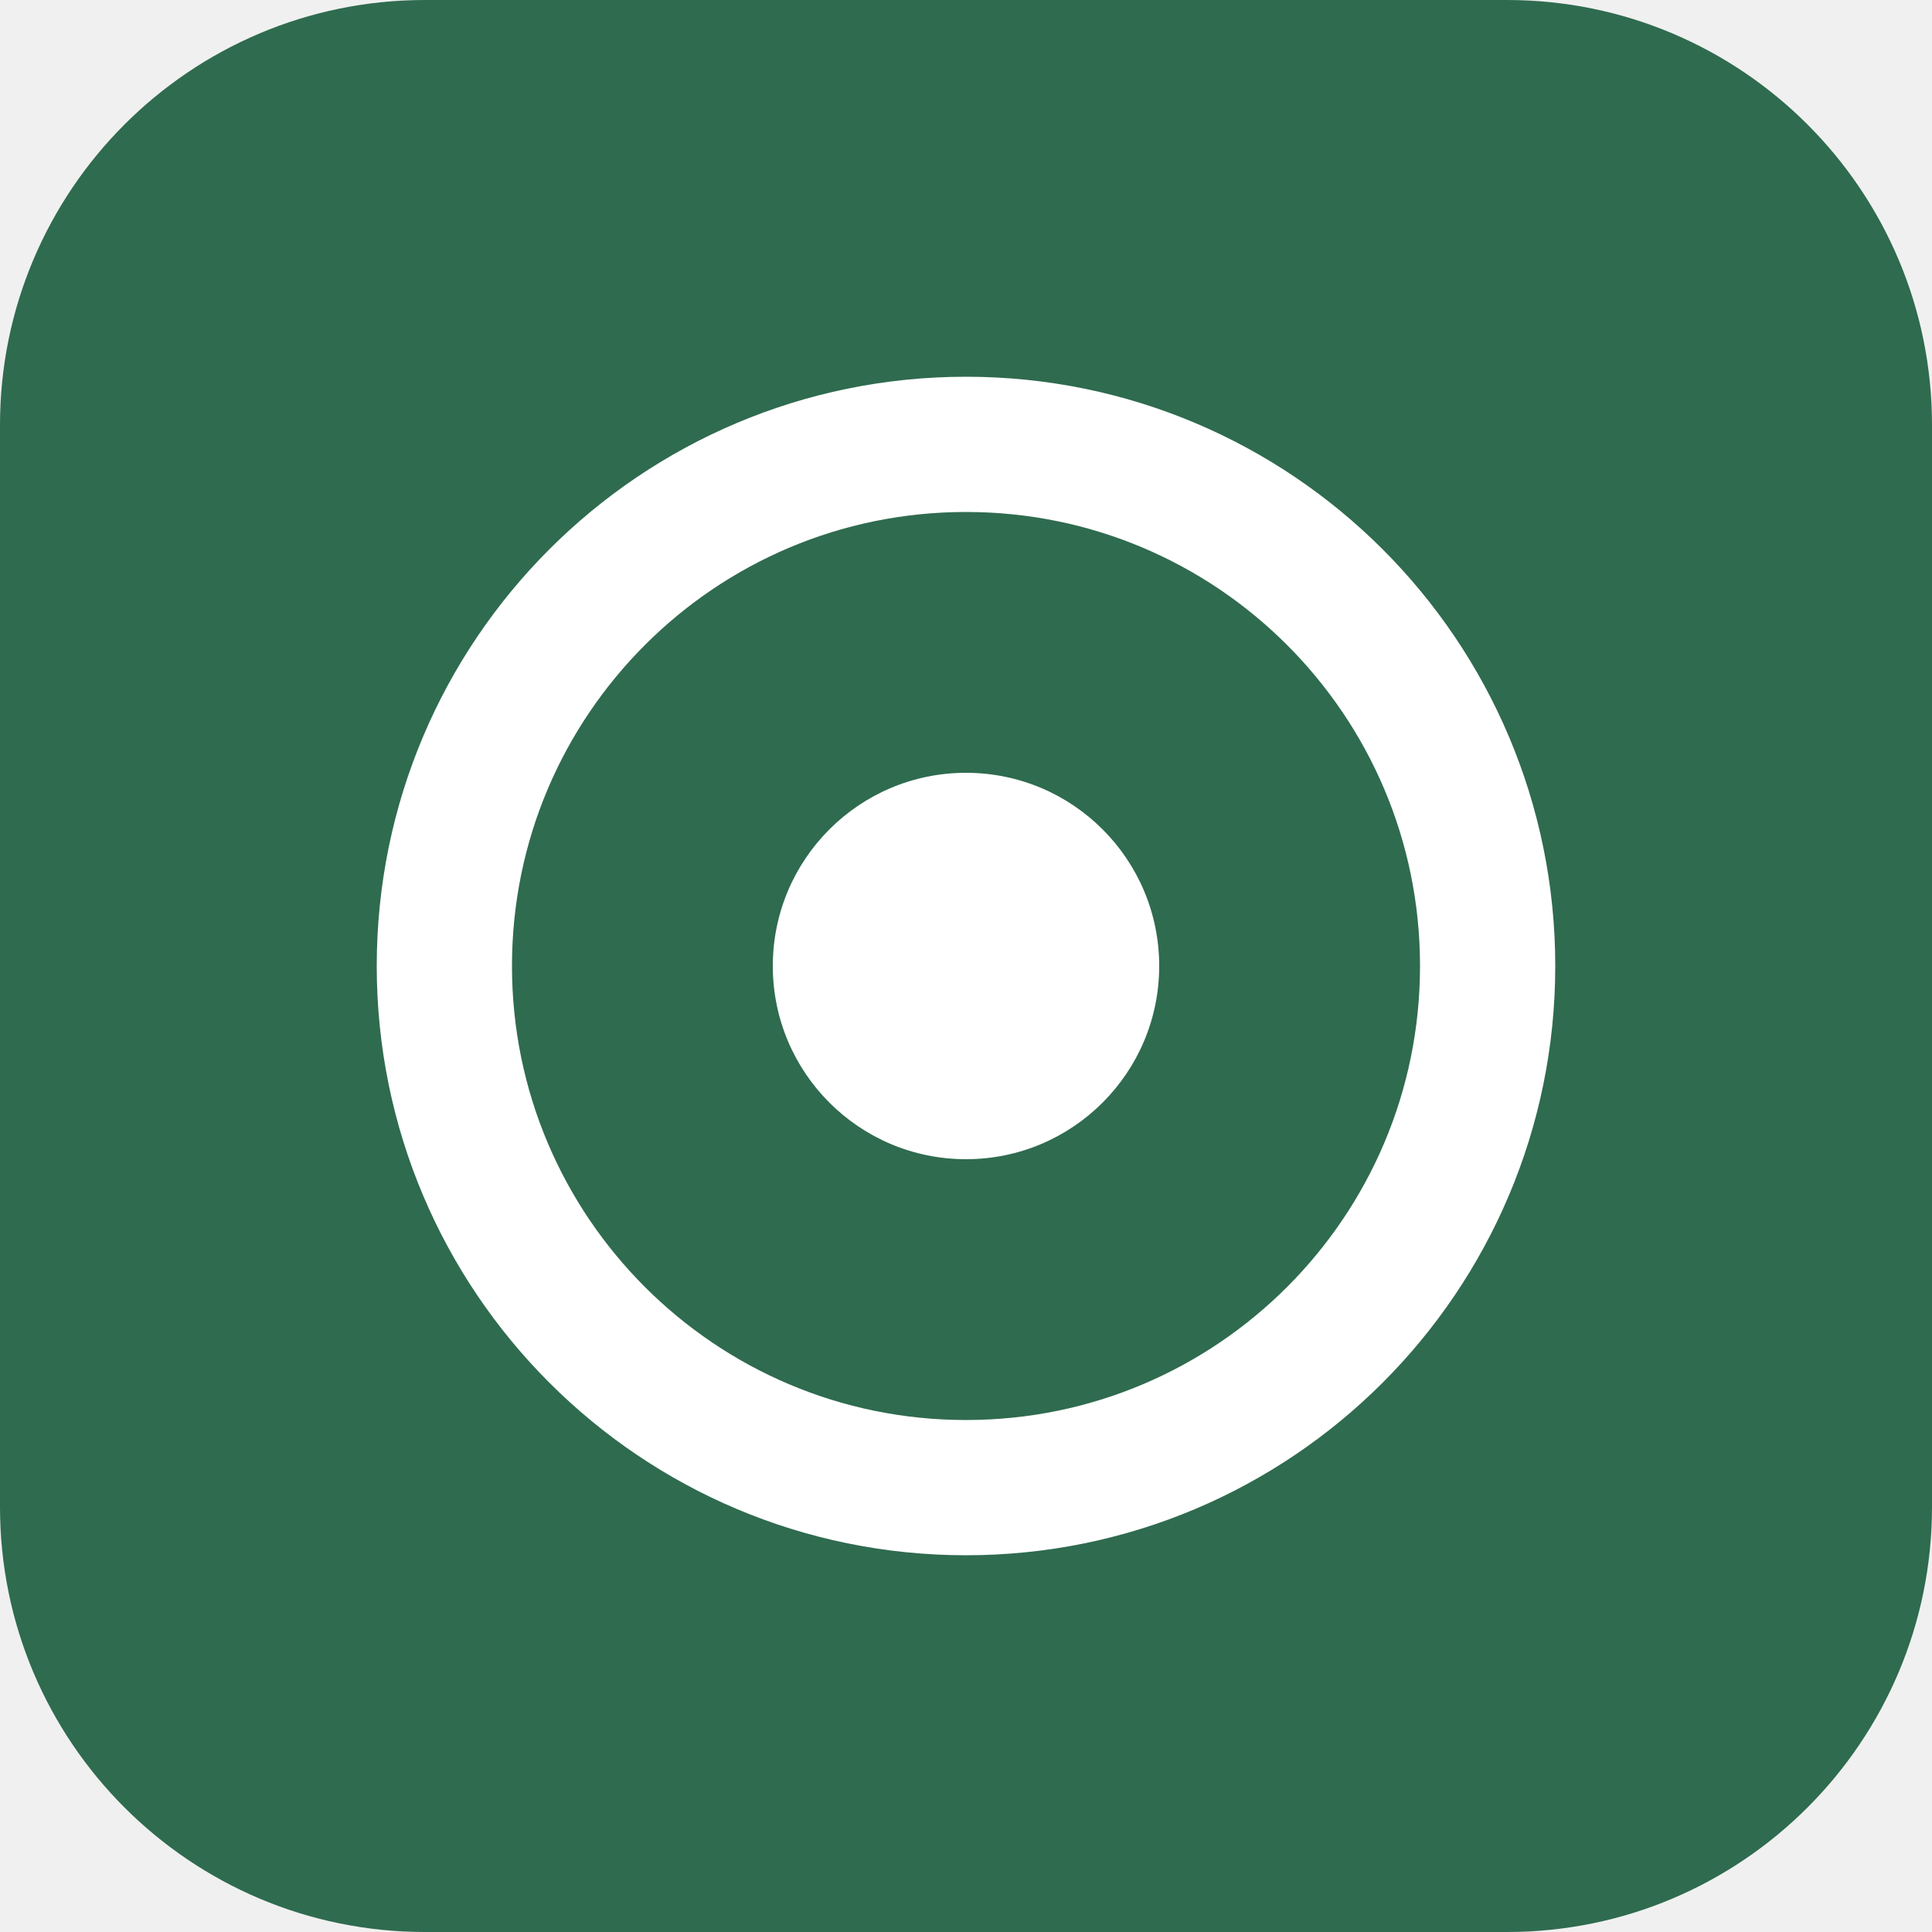
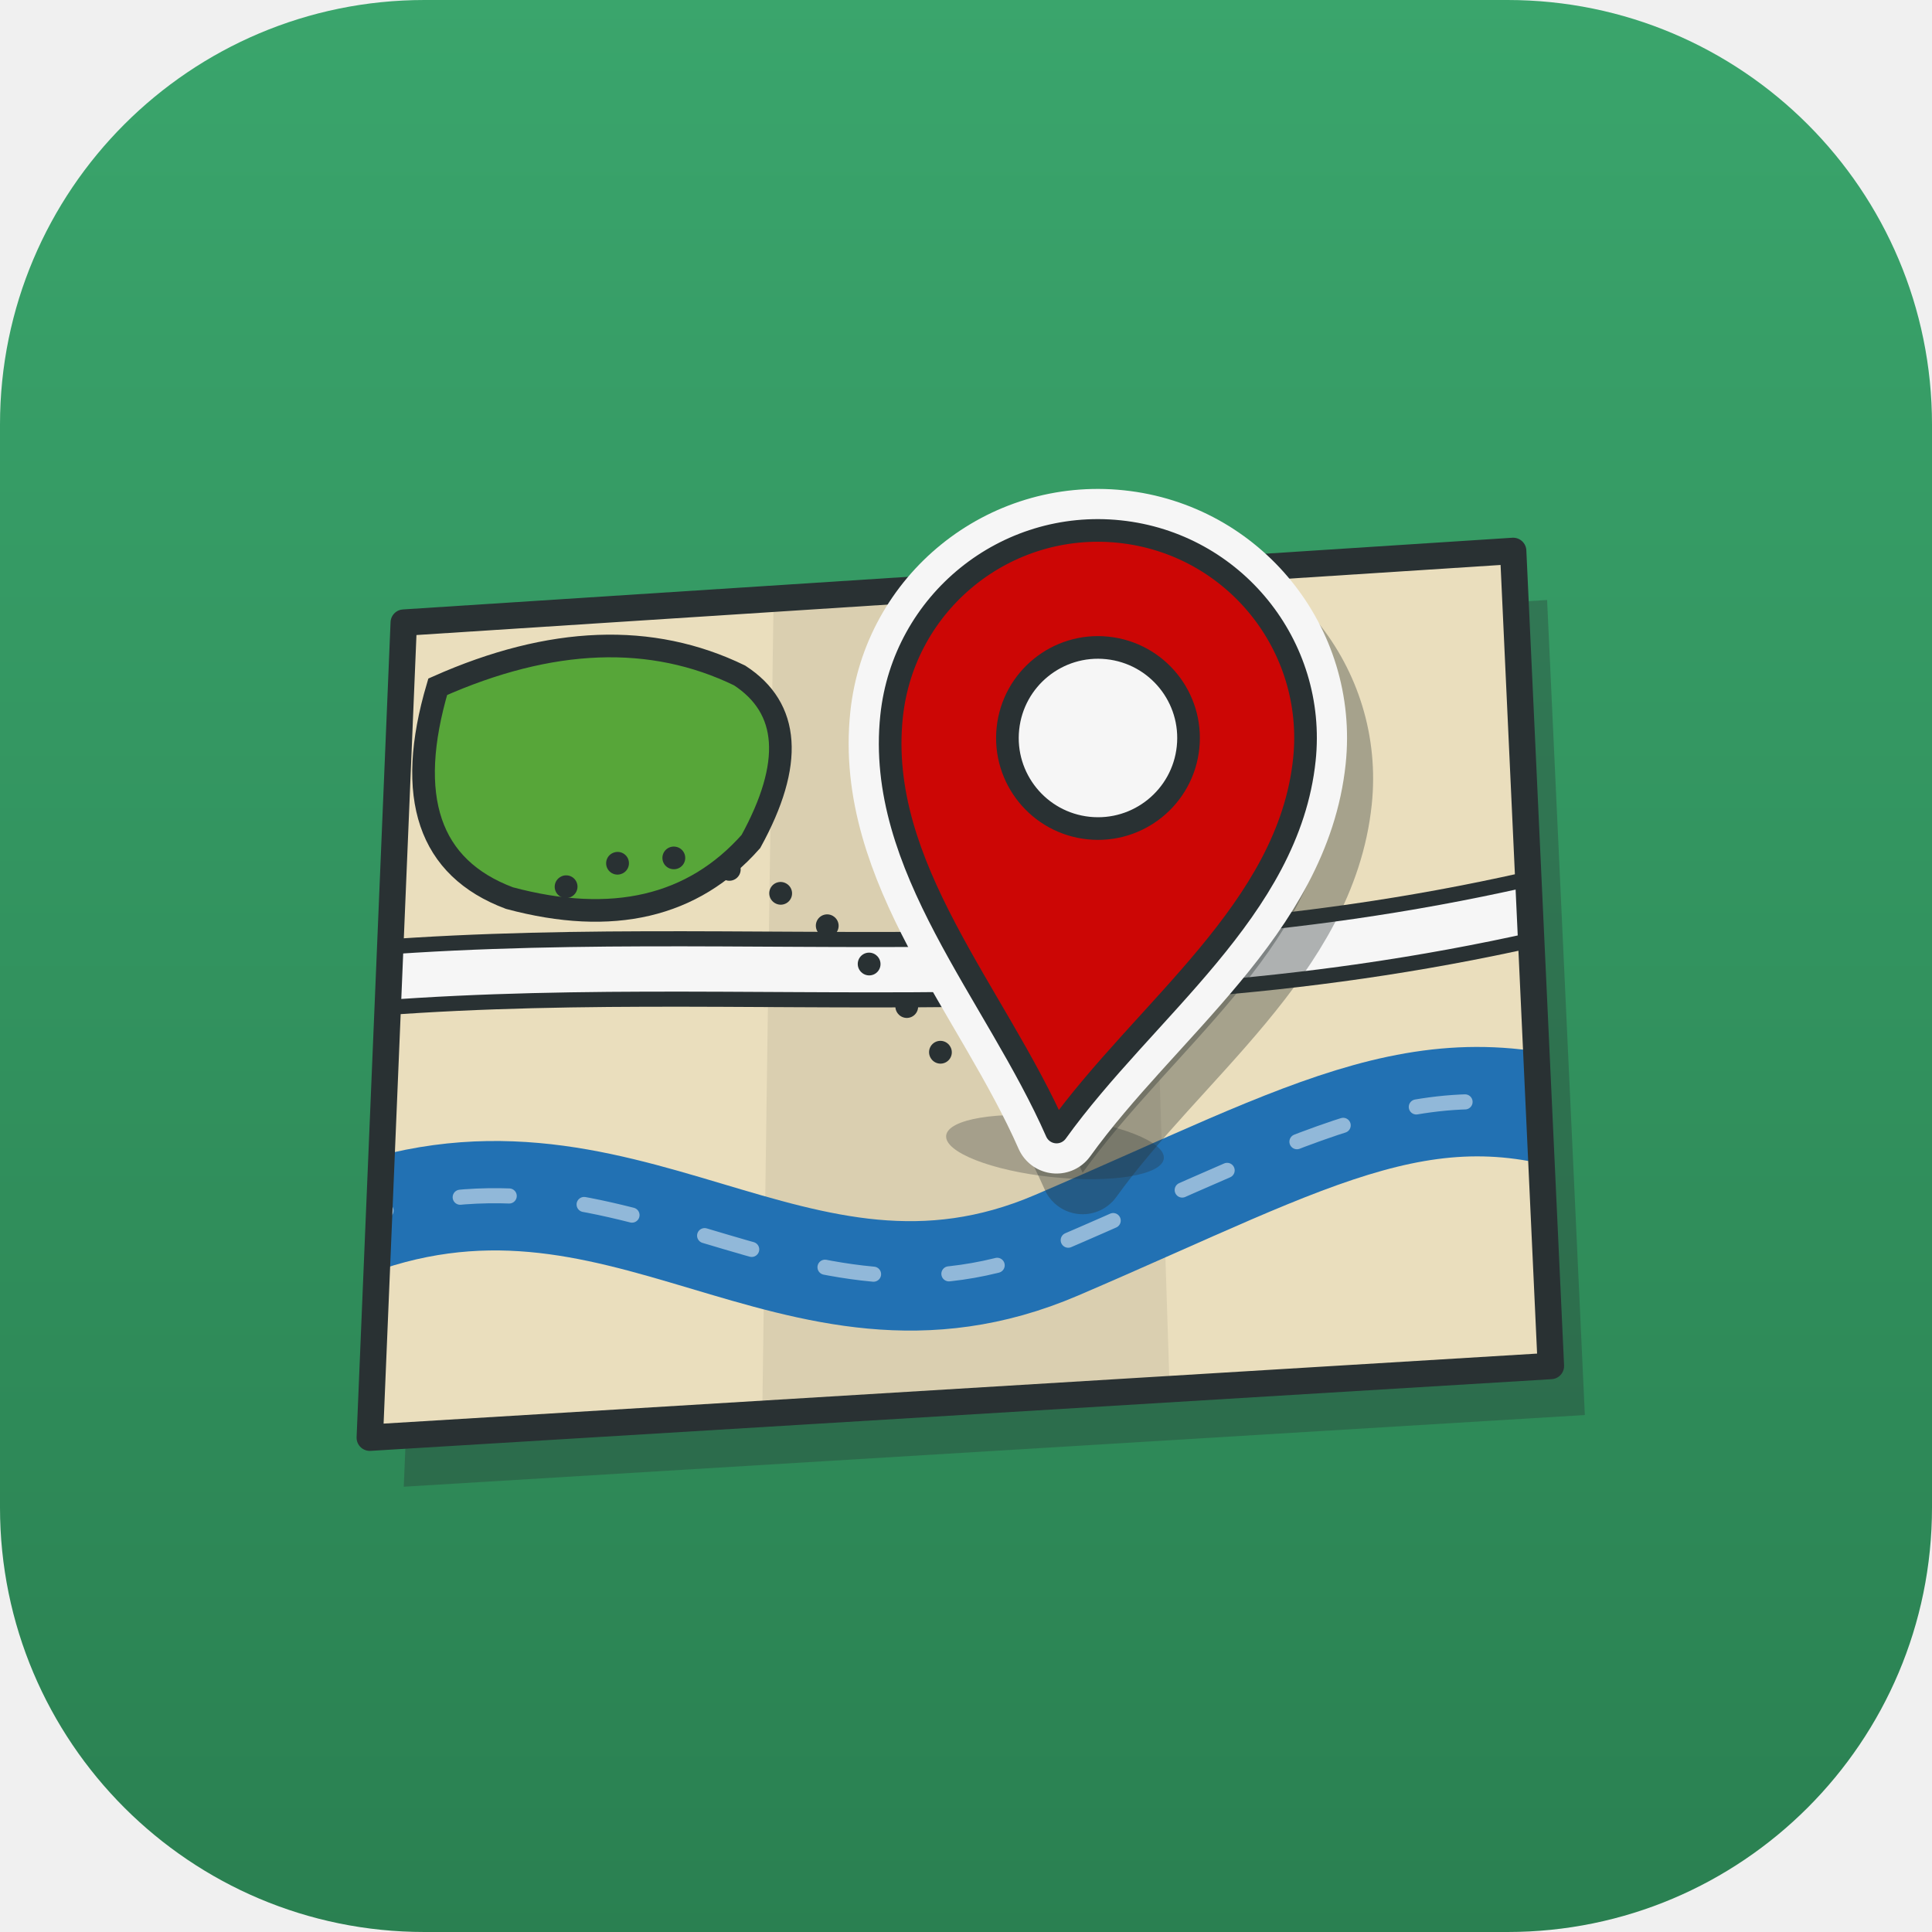
- <svg xmlns="http://www.w3.org/2000/svg" viewBox="0 0 100 100">
-   <rect width="100" height="100" rx="22" fill="#2f6b4f" />
-   <circle cx="50" cy="50" r="27" fill="none" stroke="#fff" stroke-width="7" />
-   <circle cx="50" cy="50" r="10" fill="#fff" />
+ <svg xmlns="http://www.w3.org/2000/svg" viewBox="0 0 1024 1024">
+   <defs>
+     <linearGradient id="bg" x1="0" y1="0" x2="0" y2="1">
+       <stop offset="0" stop-color="#3aa56c" />
+       <stop offset="1" stop-color="#2a8051" />
+     </linearGradient>
+     <clipPath id="map">
+       <polygon points="214,330 802,292 822,724 196,762" />
+     </clipPath>
+   </defs>
+   <rect width="1024" height="1024" rx="225" fill="url(#bg)" />
+   <polygon points="214,330 802,292 822,724 196,762" transform="translate(18 26)" fill="#293133" fill-opacity="0.32" />
+   <polygon points="214,330 802,292 822,724 196,762" fill="#EADEBD" />
+   <g clip-path="url(#map)">
+     <polygon points="410,318 606,304 620,738 404,750" fill="#000" fill-opacity="0.07" />
+     <path d="M232 364 q90 -40 160 -6 q40 26 6 88 q-46 52 -128 30 q-64 -24 -38 -112z" fill="#57A639" stroke="#293133" stroke-width="12" />
+     <path d="M180 650 C 330 590, 420 720, 560 660 S 760 560, 860 600" fill="none" stroke="#2271B3" stroke-width="58" stroke-linecap="round" />
+     <path d="M180 650 C 330 590, 420 720, 560 660 S 760 560, 860 600" fill="none" stroke="#ffffff" stroke-opacity="0.5" stroke-width="8" stroke-dasharray="26 40" stroke-linecap="round" />
+     <path d="M180 520 C 400 500, 600 540, 860 470" fill="none" stroke="#293133" stroke-width="40" stroke-linecap="round" />
+     <path d="M180 520 C 400 500, 600 540, 860 470" fill="none" stroke="#F6F6F6" stroke-width="24" stroke-linecap="round" />
+     <path d="M300 470 C 360 430, 440 470, 500 560" fill="none" stroke="#293133" stroke-width="12" stroke-linecap="round" stroke-dasharray="0.1 30" />
+   </g>
+   <polygon points="214,330 802,292 822,724 196,762" fill="none" stroke="#293133" stroke-width="14" stroke-linejoin="round" />
+   <g transform="translate(560 600) rotate(6)">
+     <ellipse cx="0" cy="8" rx="58" ry="16" fill="#293133" fill-opacity="0.3" />
+     <path id="pin" d="M0 0 C -40 -70, -110 -130, -110 -210 a110 110 0 0 1 220 0 C 110 -130, 40 -70, 0 0z" />
+     <use href="#pin" transform="translate(16 20)" fill="#293133" fill-opacity="0.35" stroke="#293133" stroke-opacity="0.35" stroke-width="44" stroke-linejoin="round" />
+     <use href="#pin" fill="#F6F6F6" stroke="#F6F6F6" stroke-width="44" stroke-linejoin="round" />
+     <use href="#pin" fill="#CC0605" stroke="#293133" stroke-width="12" stroke-linejoin="round" />
+     <circle cx="0" cy="-210" r="48" fill="#F6F6F6" stroke="#293133" stroke-width="12" />
+   </g>
</svg>
